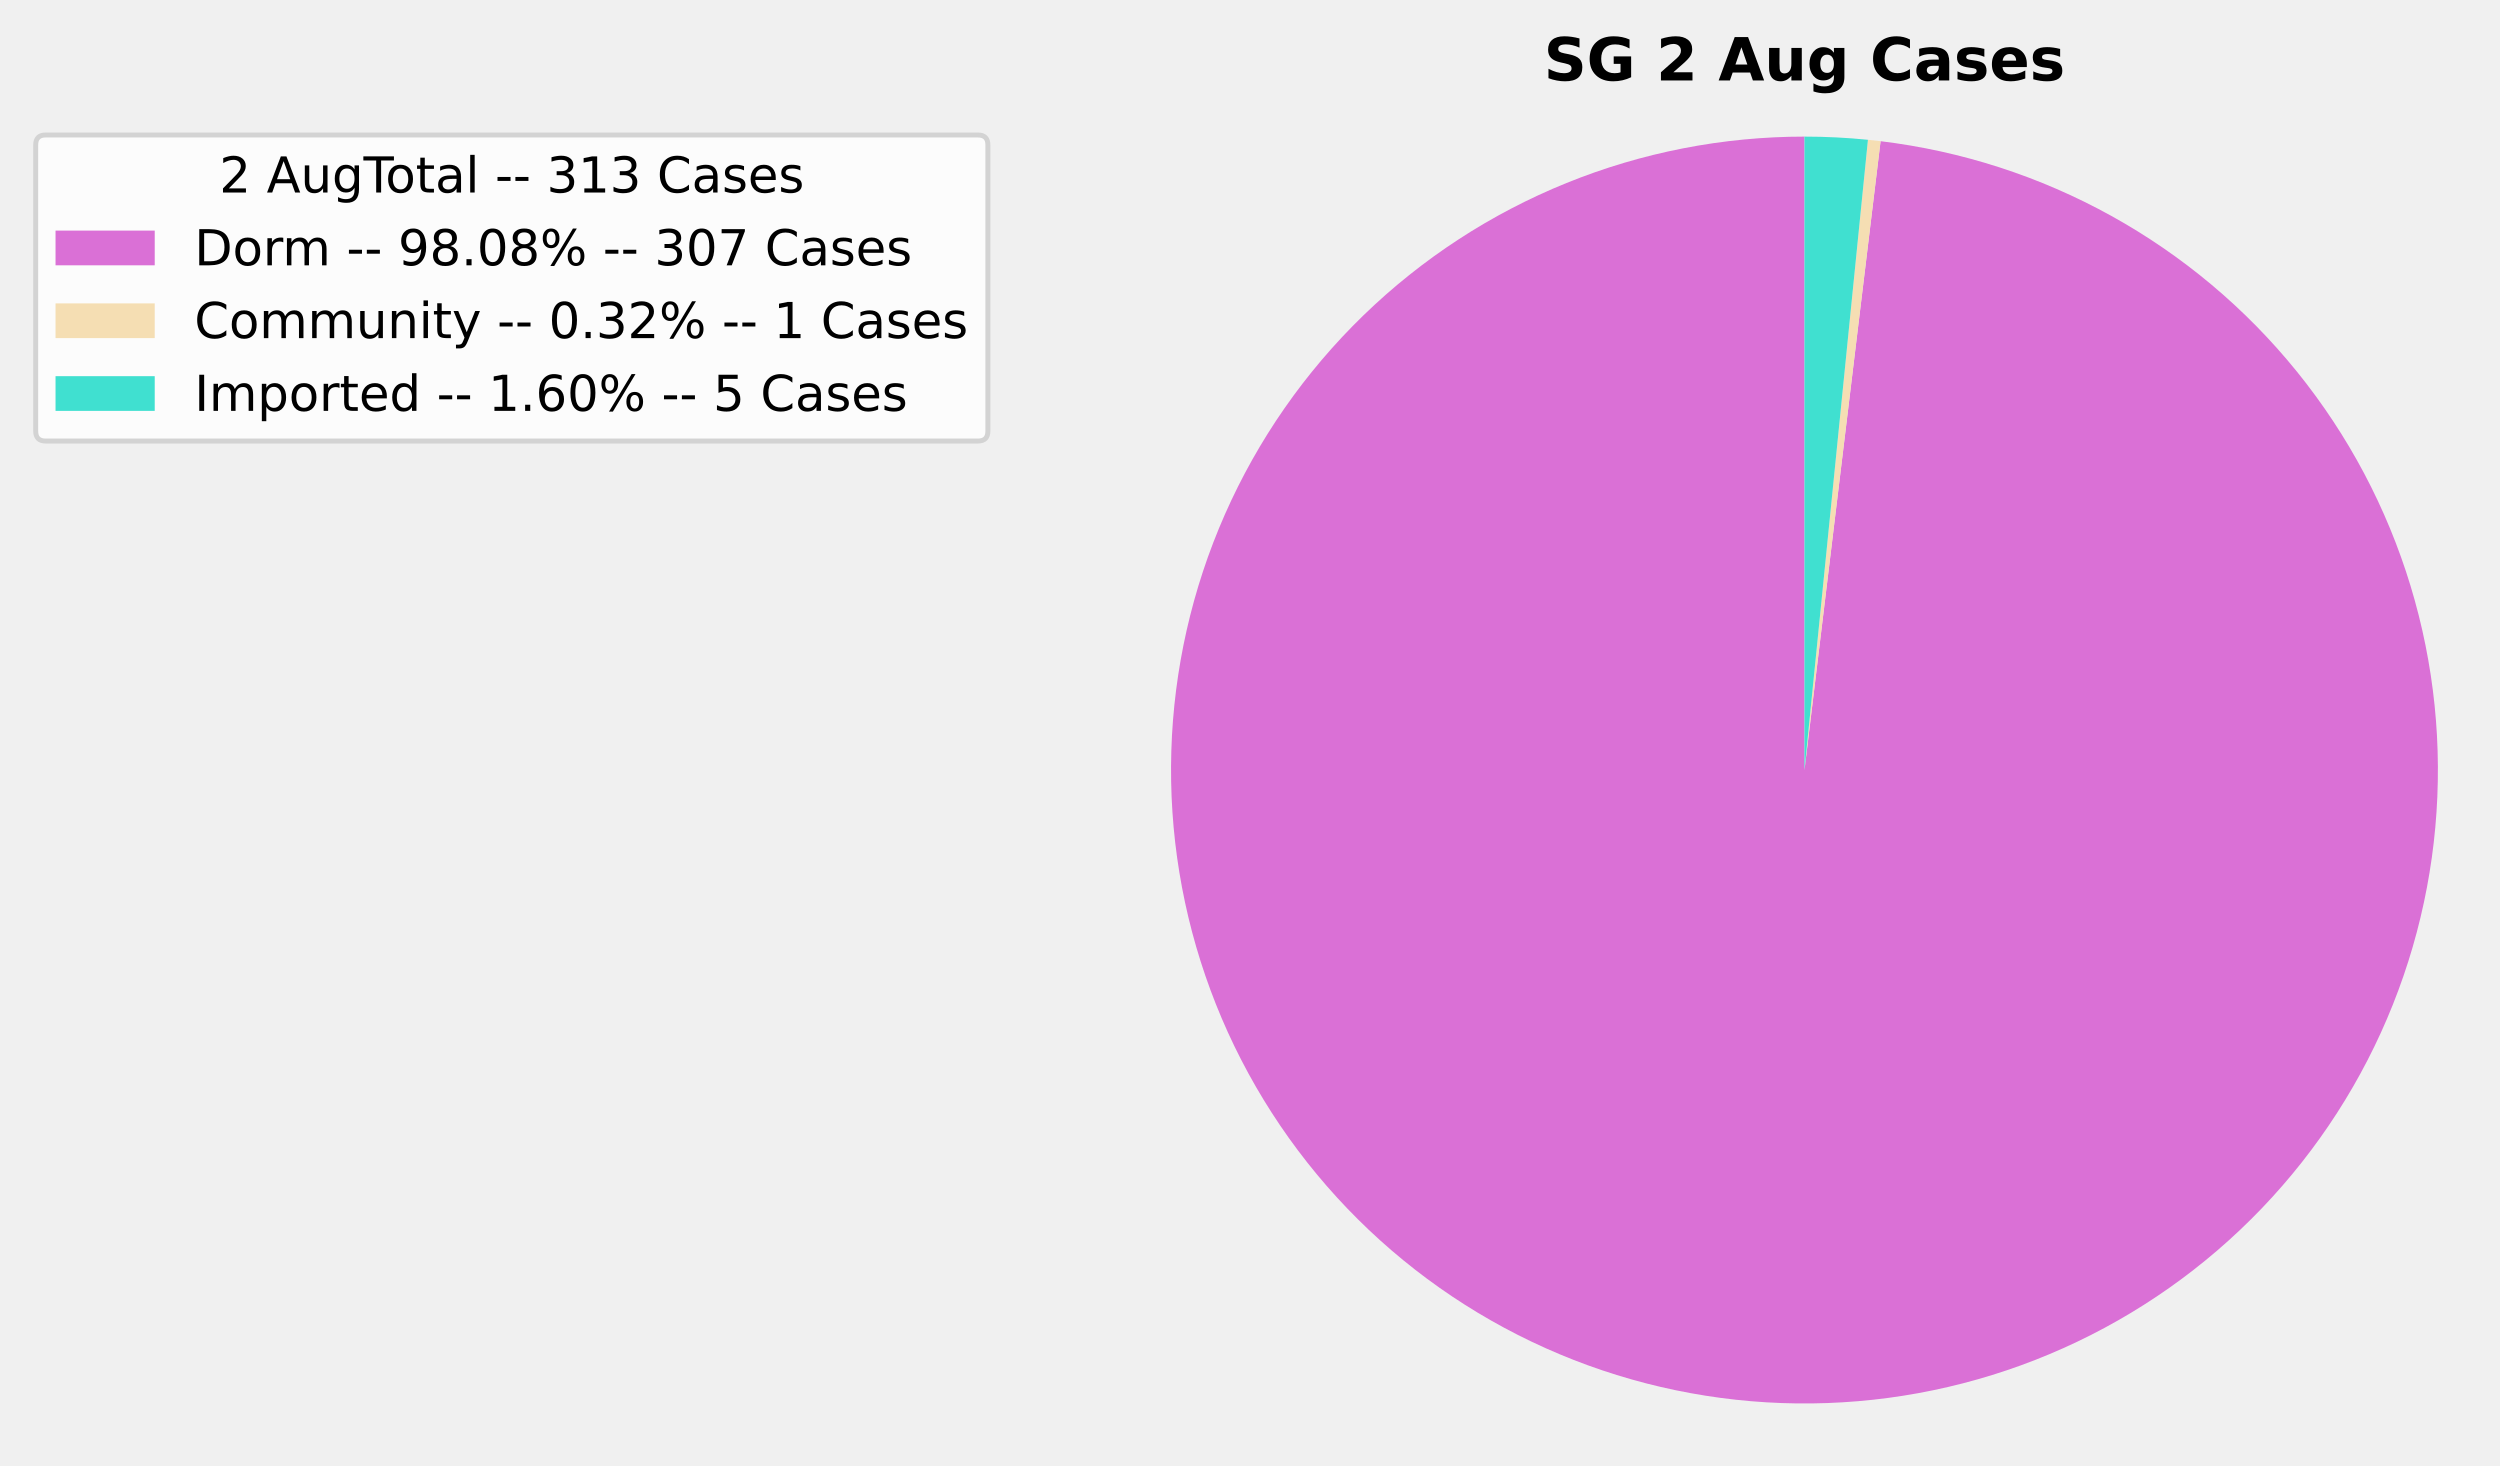
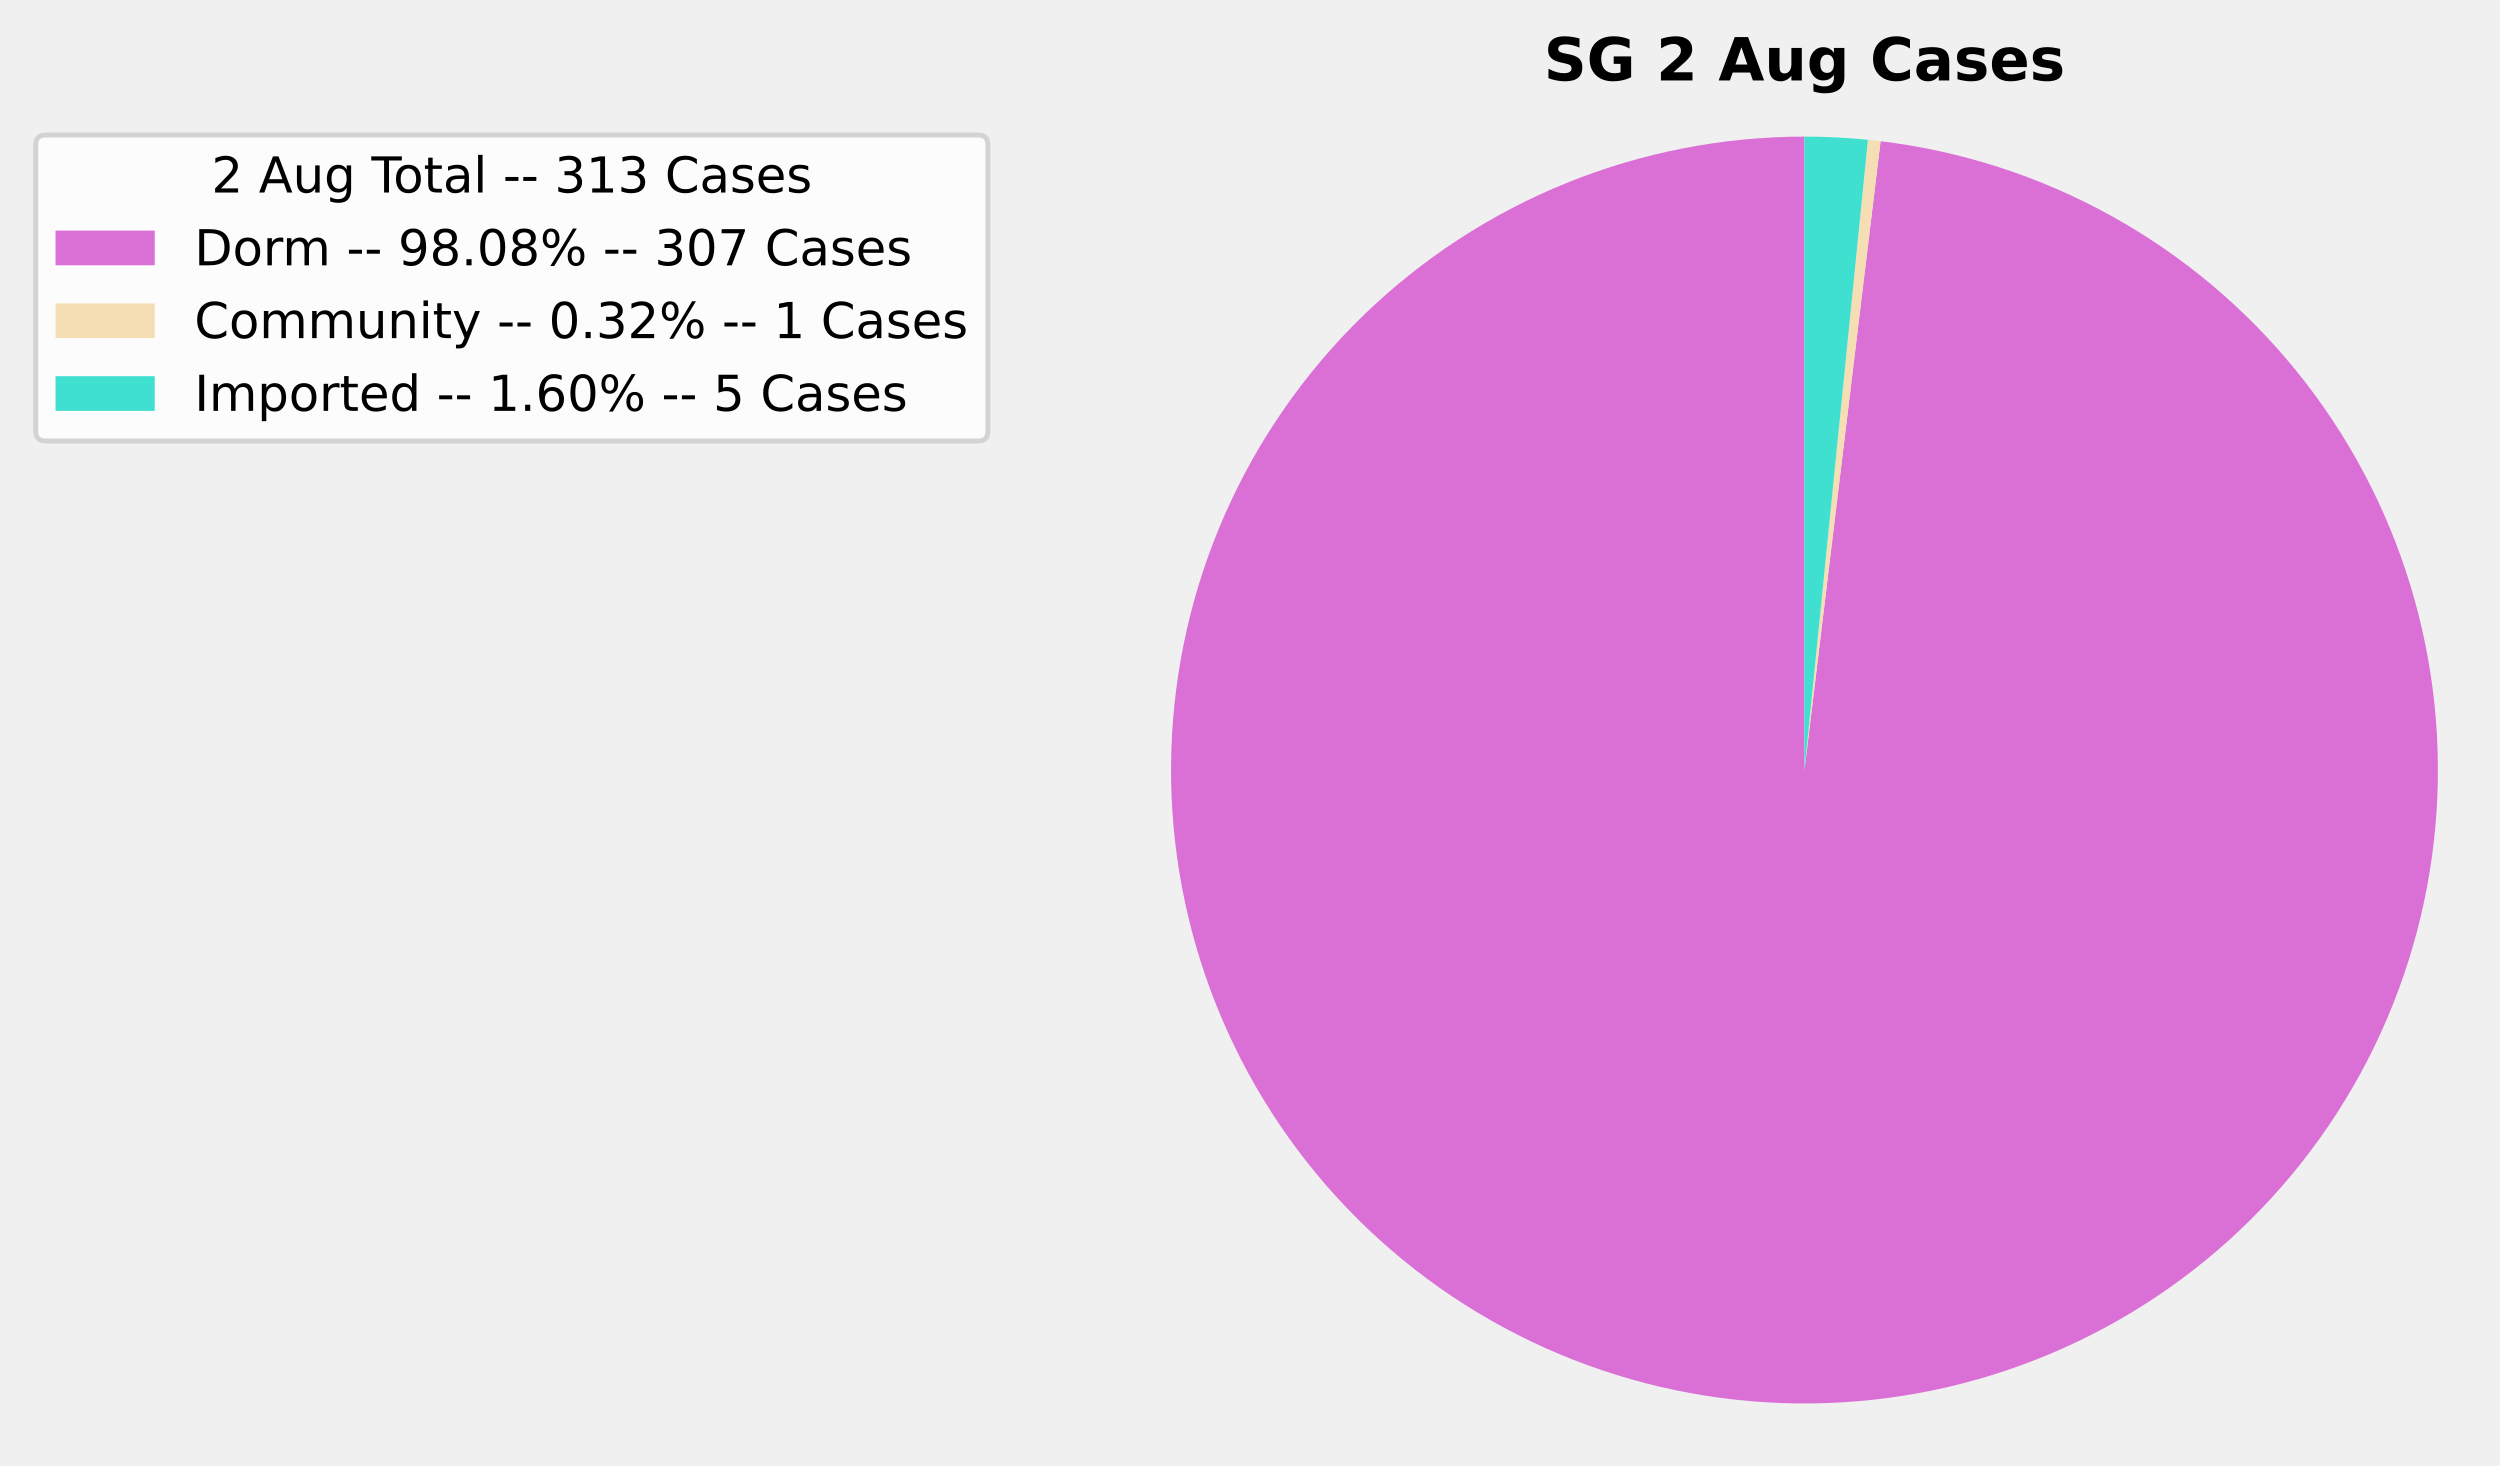
<svg xmlns="http://www.w3.org/2000/svg" xmlns:xlink="http://www.w3.org/1999/xlink" height="295.536pt" version="1.1" viewBox="0 0 504.133 295.536" width="504.133pt">
  <defs>
    <style type="text/css">
*{stroke-linecap:butt;stroke-linejoin:round;}
  </style>
  </defs>
  <g id="figure_1">
    <g id="patch_1">
      <path d="M -0 295.536  L 504.133 295.536  L 504.133 0  L -0 0  z " style="fill:none;" />
    </g>
    <g id="axes_1">
      <g id="patch_2">
        <path d="M 363.877 27.547  C 347.426 27.547 331.13 30.724 315.885 36.905  C 300.64 43.086 286.731 52.154 274.925 63.609  C 263.119 75.065 253.637 88.694 247 103.746  C 240.363 118.798 236.696 134.992 236.201 151.435  C 235.705 167.878 238.391 184.262 244.11 199.687  C 249.829 215.111 258.474 229.286 269.569 241.432  C 280.664 253.577 294.002 263.466 308.847 270.553  C 323.693 277.64 339.768 281.793 356.189 282.783  C 372.609 283.773 389.068 281.581 404.657 276.329  C 420.246 271.078 434.675 262.863 447.149 252.139  C 459.623 241.414 469.909 228.381 477.44 213.755  C 484.971 199.13 489.606 183.187 491.09 166.803  C 492.574 150.42 490.879 133.903 486.099 118.163  C 481.318 102.422 473.542 87.753 463.198 74.961  C 452.854 62.17 440.136 51.497 425.744 43.529  C 411.352 35.561 395.555 30.449 379.224 28.472  L 363.877 155.28  L 363.877 27.547  z " style="fill:#da70d6;" />
      </g>
      <g id="patch_3">
        <path d="M 379.224 28.472  C 378.8 28.421 378.375 28.371 377.951 28.324  C 377.526 28.277 377.101 28.232 376.676 28.189  L 363.877 155.28  L 379.224 28.472  z " style="fill:#f5deb3;" />
      </g>
      <g id="patch_4">
        <path d="M 376.676 28.189  C 374.55 27.975 372.418 27.815 370.284 27.707  C 368.15 27.6 366.013 27.547 363.877 27.547  L 363.877 155.28  L 376.676 28.189  z " style="fill:#40e0d0;" />
      </g>
      <g id="matplotlib.axis_1" />
      <g id="matplotlib.axis_2" />
      <g id="text_1">
        <defs>
          <path d="M 59.906 70.609  L 59.906 55.172  Q 53.906 57.859 48.188 59.219  Q 42.484 60.594 37.406 60.594  Q 30.672 60.594 27.438 58.734  Q 24.219 56.891 24.219 52.984  Q 24.219 50.047 26.391 48.406  Q 28.562 46.781 34.281 45.609  L 42.281 44  Q 54.438 41.547 59.562 36.562  Q 64.703 31.594 64.703 22.406  Q 64.703 10.359 57.547 4.469  Q 50.391 -1.422 35.688 -1.422  Q 28.766 -1.422 21.781 -0.094  Q 14.797 1.219 7.812 3.812  L 7.812 19.672  Q 14.797 15.969 21.312 14.078  Q 27.828 12.203 33.891 12.203  Q 40.047 12.203 43.312 14.25  Q 46.578 16.312 46.578 20.125  Q 46.578 23.531 44.359 25.391  Q 42.141 27.25 35.5 28.719  L 28.219 30.328  Q 17.281 32.672 12.219 37.797  Q 7.172 42.922 7.172 51.609  Q 7.172 62.5 14.203 68.359  Q 21.234 74.219 34.422 74.219  Q 40.438 74.219 46.781 73.312  Q 53.125 72.406 59.906 70.609  z " id="DejaVuSans-Bold-83" />
          <path d="M 74.703 5.422  Q 67.672 2 60.109 0.281  Q 52.547 -1.422 44.484 -1.422  Q 26.266 -1.422 15.625 8.766  Q 4.984 18.953 4.984 36.375  Q 4.984 54 15.812 64.109  Q 26.656 74.219 45.516 74.219  Q 52.781 74.219 59.438 72.844  Q 66.109 71.484 72.016 68.797  L 72.016 53.719  Q 65.922 57.172 59.891 58.875  Q 53.859 60.594 47.797 60.594  Q 36.578 60.594 30.5 54.312  Q 24.422 48.047 24.422 36.375  Q 24.422 24.812 30.281 18.5  Q 36.141 12.203 46.922 12.203  Q 49.859 12.203 52.375 12.562  Q 54.891 12.938 56.891 13.719  L 56.891 27.875  L 45.406 27.875  L 45.406 40.484  L 74.703 40.484  z " id="DejaVuSans-Bold-71" />
          <path id="DejaVuSans-Bold-32" />
          <path d="M 28.812 13.812  L 60.891 13.812  L 60.891 0  L 7.906 0  L 7.906 13.812  L 34.516 37.312  Q 38.094 40.531 39.797 43.609  Q 41.5 46.688 41.5 50  Q 41.5 55.125 38.062 58.25  Q 34.625 61.375 28.906 61.375  Q 24.516 61.375 19.281 59.5  Q 14.062 57.625 8.109 53.906  L 8.109 69.922  Q 14.453 72.016 20.656 73.109  Q 26.859 74.219 32.812 74.219  Q 45.906 74.219 53.156 68.453  Q 60.406 62.703 60.406 52.391  Q 60.406 46.438 57.328 41.281  Q 54.25 36.141 44.391 27.484  z " id="DejaVuSans-Bold-50" />
          <path d="M 53.422 13.281  L 24.031 13.281  L 19.391 0  L 0.484 0  L 27.484 72.906  L 49.906 72.906  L 76.906 0  L 58.016 0  z M 28.719 26.812  L 48.688 26.812  L 38.719 55.812  z " id="DejaVuSans-Bold-65" />
          <path d="M 7.812 21.297  L 7.812 54.688  L 25.391 54.688  L 25.391 49.219  Q 25.391 44.781 25.344 38.062  Q 25.297 31.344 25.297 29.109  Q 25.297 22.516 25.641 19.609  Q 25.984 16.703 26.812 15.375  Q 27.875 13.672 29.609 12.734  Q 31.344 11.812 33.594 11.812  Q 39.062 11.812 42.188 16.016  Q 45.312 20.219 45.312 27.688  L 45.312 54.688  L 62.797 54.688  L 62.797 0  L 45.312 0  L 45.312 7.906  Q 41.359 3.125 36.938 0.844  Q 32.516 -1.422 27.203 -1.422  Q 17.719 -1.422 12.766 4.391  Q 7.812 10.203 7.812 21.297  z " id="DejaVuSans-Bold-117" />
          <path d="M 45.609 9.281  Q 42 4.5 37.641 2.25  Q 33.297 0 27.594 0  Q 17.578 0 11.031 7.875  Q 4.5 15.766 4.5 27.984  Q 4.5 40.234 11.031 48.062  Q 17.578 55.906 27.594 55.906  Q 33.297 55.906 37.641 53.656  Q 42 51.422 45.609 46.578  L 45.609 54.688  L 63.188 54.688  L 63.188 5.516  Q 63.188 -7.672 54.859 -14.625  Q 46.531 -21.578 30.719 -21.578  Q 25.594 -21.578 20.797 -20.797  Q 16.016 -20.016 11.188 -18.406  L 11.188 -4.781  Q 15.766 -7.422 20.156 -8.719  Q 24.562 -10.016 29 -10.016  Q 37.594 -10.016 41.594 -6.25  Q 45.609 -2.484 45.609 5.516  z M 34.078 43.312  Q 28.656 43.312 25.625 39.297  Q 22.609 35.297 22.609 27.984  Q 22.609 20.453 25.531 16.578  Q 28.469 12.703 34.078 12.703  Q 39.547 12.703 42.578 16.703  Q 45.609 20.703 45.609 27.984  Q 45.609 35.297 42.578 39.297  Q 39.547 43.312 34.078 43.312  z " id="DejaVuSans-Bold-103" />
          <path d="M 67 4  Q 61.812 1.312 56.203 -0.047  Q 50.594 -1.422 44.484 -1.422  Q 26.266 -1.422 15.625 8.766  Q 4.984 18.953 4.984 36.375  Q 4.984 53.859 15.625 64.031  Q 26.266 74.219 44.484 74.219  Q 50.594 74.219 56.203 72.844  Q 61.812 71.484 67 68.797  L 67 53.719  Q 61.766 57.281 56.688 58.938  Q 51.609 60.594 46 60.594  Q 35.938 60.594 30.172 54.141  Q 24.422 47.703 24.422 36.375  Q 24.422 25.094 30.172 18.641  Q 35.938 12.203 46 12.203  Q 51.609 12.203 56.688 13.859  Q 61.766 15.531 67 19.094  z " id="DejaVuSans-Bold-67" />
          <path d="M 32.906 24.609  Q 27.438 24.609 24.672 22.75  Q 21.922 20.906 21.922 17.281  Q 21.922 13.969 24.141 12.078  Q 26.375 10.203 30.328 10.203  Q 35.25 10.203 38.625 13.734  Q 42 17.281 42 22.609  L 42 24.609  z M 59.625 31.203  L 59.625 0  L 42 0  L 42 8.109  Q 38.484 3.125 34.078 0.844  Q 29.688 -1.422 23.391 -1.422  Q 14.891 -1.422 9.594 3.531  Q 4.297 8.5 4.297 16.406  Q 4.297 26.031 10.906 30.516  Q 17.531 35.016 31.688 35.016  L 42 35.016  L 42 36.375  Q 42 40.531 38.719 42.453  Q 35.453 44.391 28.516 44.391  Q 22.906 44.391 18.062 43.266  Q 13.234 42.141 9.078 39.891  L 9.078 53.219  Q 14.703 54.594 20.359 55.297  Q 26.031 56 31.688 56  Q 46.484 56 53.047 50.172  Q 59.625 44.344 59.625 31.203  z " id="DejaVuSans-Bold-97" />
          <path d="M 51.125 52.984  L 51.125 39.703  Q 45.516 42.047 40.281 43.219  Q 35.062 44.391 30.422 44.391  Q 25.438 44.391 23.016 43.141  Q 20.609 41.891 20.609 39.312  Q 20.609 37.203 22.438 36.078  Q 24.266 34.969 29 34.422  L 32.078 33.984  Q 45.516 32.281 50.141 28.375  Q 54.781 24.469 54.781 16.109  Q 54.781 7.375 48.328 2.969  Q 41.891 -1.422 29.109 -1.422  Q 23.688 -1.422 17.891 -0.562  Q 12.109 0.297 6 2  L 6 15.281  Q 11.234 12.75 16.719 11.469  Q 22.219 10.203 27.875 10.203  Q 33.016 10.203 35.594 11.609  Q 38.188 13.031 38.188 15.828  Q 38.188 18.172 36.406 19.312  Q 34.625 20.453 29.297 21.094  L 26.219 21.484  Q 14.547 22.953 9.859 26.906  Q 5.172 30.859 5.172 38.922  Q 5.172 47.609 11.125 51.797  Q 17.094 56 29.391 56  Q 34.234 56 39.547 55.266  Q 44.875 54.547 51.125 52.984  z " id="DejaVuSans-Bold-115" />
          <path d="M 62.984 27.484  L 62.984 22.516  L 22.125 22.516  Q 22.75 16.359 26.562 13.281  Q 30.375 10.203 37.203 10.203  Q 42.719 10.203 48.5 11.844  Q 54.297 13.484 60.406 16.797  L 60.406 3.328  Q 54.203 0.984 48 -0.219  Q 41.797 -1.422 35.594 -1.422  Q 20.75 -1.422 12.516 6.125  Q 4.297 13.672 4.297 27.297  Q 4.297 40.672 12.375 48.328  Q 20.453 56 34.625 56  Q 47.516 56 55.25 48.234  Q 62.984 40.484 62.984 27.484  z M 45.016 33.297  Q 45.016 38.281 42.109 41.328  Q 39.203 44.391 34.516 44.391  Q 29.438 44.391 26.266 41.531  Q 23.094 38.672 22.312 33.297  z " id="DejaVuSans-Bold-101" />
        </defs>
        <g transform="translate(311.3166 16.22437)scale(0.12 -0.12)">
          <use xlink:href="#DejaVuSans-Bold-83" />
          <use x="72.021" xlink:href="#DejaVuSans-Bold-71" />
          <use x="154.102" xlink:href="#DejaVuSans-Bold-32" />
          <use x="188.916" xlink:href="#DejaVuSans-Bold-50" />
          <use x="258.496" xlink:href="#DejaVuSans-Bold-32" />
          <use x="293.311" xlink:href="#DejaVuSans-Bold-65" />
          <use x="370.703" xlink:href="#DejaVuSans-Bold-117" />
          <use x="441.895" xlink:href="#DejaVuSans-Bold-103" />
          <use x="513.477" xlink:href="#DejaVuSans-Bold-32" />
          <use x="548.291" xlink:href="#DejaVuSans-Bold-67" />
          <use x="621.68" xlink:href="#DejaVuSans-Bold-97" />
          <use x="689.16" xlink:href="#DejaVuSans-Bold-115" />
          <use x="748.682" xlink:href="#DejaVuSans-Bold-101" />
          <use x="816.504" xlink:href="#DejaVuSans-Bold-115" />
        </g>
      </g>
      <g id="legend_1">
        <g id="patch_5">
          <path d="M 9.2 88.937  L 197.209 88.937  Q 199.209 88.937 199.209 86.937  L 199.209 29.224  Q 199.209 27.224 197.209 27.224  L 9.2 27.224  Q 7.2 27.224 7.2 29.224  L 7.2 86.937  Q 7.2 88.937 9.2 88.937  z " style="fill:#ffffff;opacity:0.8;stroke:#cccccc;stroke-linejoin:miter;" />
        </g>
        <g id="text_2">
          <defs>
            <path d="M 19.188 8.297  L 53.609 8.297  L 53.609 0  L 7.328 0  L 7.328 8.297  Q 12.938 14.109 22.625 23.891  Q 32.328 33.688 34.812 36.531  Q 39.547 41.844 41.422 45.531  Q 43.312 49.219 43.312 52.781  Q 43.312 58.594 39.234 62.25  Q 35.156 65.922 28.609 65.922  Q 23.969 65.922 18.812 64.312  Q 13.672 62.703 7.812 59.422  L 7.812 69.391  Q 13.766 71.781 18.938 73  Q 24.125 74.219 28.422 74.219  Q 39.75 74.219 46.484 68.547  Q 53.219 62.891 53.219 53.422  Q 53.219 48.922 51.531 44.891  Q 49.859 40.875 45.406 35.406  Q 44.188 33.984 37.641 27.219  Q 31.109 20.453 19.188 8.297  z " id="DejaVuSans-50" />
            <path id="DejaVuSans-32" />
            <path d="M 34.188 63.188  L 20.797 26.906  L 47.609 26.906  z M 28.609 72.906  L 39.797 72.906  L 67.578 0  L 57.328 0  L 50.688 18.703  L 17.828 18.703  L 11.188 0  L 0.781 0  z " id="DejaVuSans-65" />
            <path d="M 8.5 21.578  L 8.5 54.688  L 17.484 54.688  L 17.484 21.922  Q 17.484 14.156 20.5 10.266  Q 23.531 6.391 29.594 6.391  Q 36.859 6.391 41.078 11.031  Q 45.312 15.672 45.312 23.688  L 45.312 54.688  L 54.297 54.688  L 54.297 0  L 45.312 0  L 45.312 8.406  Q 42.047 3.422 37.719 1  Q 33.406 -1.422 27.688 -1.422  Q 18.266 -1.422 13.375 4.438  Q 8.5 10.297 8.5 21.578  z M 31.109 56  z " id="DejaVuSans-117" />
            <path d="M 45.406 27.984  Q 45.406 37.75 41.375 43.109  Q 37.359 48.484 30.078 48.484  Q 22.859 48.484 18.828 43.109  Q 14.797 37.75 14.797 27.984  Q 14.797 18.266 18.828 12.891  Q 22.859 7.516 30.078 7.516  Q 37.359 7.516 41.375 12.891  Q 45.406 18.266 45.406 27.984  z M 54.391 6.781  Q 54.391 -7.172 48.188 -13.984  Q 42 -20.797 29.203 -20.797  Q 24.469 -20.797 20.266 -20.094  Q 16.062 -19.391 12.109 -17.922  L 12.109 -9.188  Q 16.062 -11.328 19.922 -12.344  Q 23.781 -13.375 27.781 -13.375  Q 36.625 -13.375 41.016 -8.766  Q 45.406 -4.156 45.406 5.172  L 45.406 9.625  Q 42.625 4.781 38.281 2.391  Q 33.938 0 27.875 0  Q 17.828 0 11.672 7.656  Q 5.516 15.328 5.516 27.984  Q 5.516 40.672 11.672 48.328  Q 17.828 56 27.875 56  Q 33.938 56 38.281 53.609  Q 42.625 51.219 45.406 46.391  L 45.406 54.688  L 54.391 54.688  z " id="DejaVuSans-103" />
            <path d="M -0.297 72.906  L 61.375 72.906  L 61.375 64.594  L 35.5 64.594  L 35.5 0  L 25.594 0  L 25.594 64.594  L -0.297 64.594  z " id="DejaVuSans-84" />
            <path d="M 30.609 48.391  Q 23.391 48.391 19.188 42.75  Q 14.984 37.109 14.984 27.297  Q 14.984 17.484 19.156 11.844  Q 23.344 6.203 30.609 6.203  Q 37.797 6.203 41.984 11.859  Q 46.188 17.531 46.188 27.297  Q 46.188 37.016 41.984 42.703  Q 37.797 48.391 30.609 48.391  z M 30.609 56  Q 42.328 56 49.016 48.375  Q 55.719 40.766 55.719 27.297  Q 55.719 13.875 49.016 6.219  Q 42.328 -1.422 30.609 -1.422  Q 18.844 -1.422 12.172 6.219  Q 5.516 13.875 5.516 27.297  Q 5.516 40.766 12.172 48.375  Q 18.844 56 30.609 56  z " id="DejaVuSans-111" />
            <path d="M 18.312 70.219  L 18.312 54.688  L 36.812 54.688  L 36.812 47.703  L 18.312 47.703  L 18.312 18.016  Q 18.312 11.328 20.141 9.422  Q 21.969 7.516 27.594 7.516  L 36.812 7.516  L 36.812 0  L 27.594 0  Q 17.188 0 13.234 3.875  Q 9.281 7.766 9.281 18.016  L 9.281 47.703  L 2.688 47.703  L 2.688 54.688  L 9.281 54.688  L 9.281 70.219  z " id="DejaVuSans-116" />
            <path d="M 34.281 27.484  Q 23.391 27.484 19.188 25  Q 14.984 22.516 14.984 16.5  Q 14.984 11.719 18.141 8.906  Q 21.297 6.109 26.703 6.109  Q 34.188 6.109 38.703 11.406  Q 43.219 16.703 43.219 25.484  L 43.219 27.484  z M 52.203 31.203  L 52.203 0  L 43.219 0  L 43.219 8.297  Q 40.141 3.328 35.547 0.953  Q 30.953 -1.422 24.312 -1.422  Q 15.922 -1.422 10.953 3.297  Q 6 8.016 6 15.922  Q 6 25.141 12.172 29.828  Q 18.359 34.516 30.609 34.516  L 43.219 34.516  L 43.219 35.406  Q 43.219 41.609 39.141 45  Q 35.062 48.391 27.688 48.391  Q 23 48.391 18.547 47.266  Q 14.109 46.141 10.016 43.891  L 10.016 52.203  Q 14.938 54.109 19.578 55.047  Q 24.219 56 28.609 56  Q 40.484 56 46.344 49.844  Q 52.203 43.703 52.203 31.203  z " id="DejaVuSans-97" />
            <path d="M 9.422 75.984  L 18.406 75.984  L 18.406 0  L 9.422 0  z " id="DejaVuSans-108" />
            <path d="M 4.891 31.391  L 31.203 31.391  L 31.203 23.391  L 4.891 23.391  z " id="DejaVuSans-45" />
            <path d="M 40.578 39.312  Q 47.656 37.797 51.625 33  Q 55.609 28.219 55.609 21.188  Q 55.609 10.406 48.188 4.484  Q 40.766 -1.422 27.094 -1.422  Q 22.516 -1.422 17.656 -0.516  Q 12.797 0.391 7.625 2.203  L 7.625 11.719  Q 11.719 9.328 16.594 8.109  Q 21.484 6.891 26.812 6.891  Q 36.078 6.891 40.938 10.547  Q 45.797 14.203 45.797 21.188  Q 45.797 27.641 41.281 31.266  Q 36.766 34.906 28.719 34.906  L 20.219 34.906  L 20.219 43.016  L 29.109 43.016  Q 36.375 43.016 40.234 45.922  Q 44.094 48.828 44.094 54.297  Q 44.094 59.906 40.109 62.906  Q 36.141 65.922 28.719 65.922  Q 24.656 65.922 20.016 65.031  Q 15.375 64.156 9.812 62.312  L 9.812 71.094  Q 15.438 72.656 20.344 73.438  Q 25.25 74.219 29.594 74.219  Q 40.828 74.219 47.359 69.109  Q 53.906 64.016 53.906 55.328  Q 53.906 49.266 50.438 45.094  Q 46.969 40.922 40.578 39.312  z " id="DejaVuSans-51" />
            <path d="M 12.406 8.297  L 28.516 8.297  L 28.516 63.922  L 10.984 60.406  L 10.984 69.391  L 28.422 72.906  L 38.281 72.906  L 38.281 8.297  L 54.391 8.297  L 54.391 0  L 12.406 0  z " id="DejaVuSans-49" />
            <path d="M 64.406 67.281  L 64.406 56.891  Q 59.422 61.531 53.781 63.812  Q 48.141 66.109 41.797 66.109  Q 29.297 66.109 22.656 58.469  Q 16.016 50.828 16.016 36.375  Q 16.016 21.969 22.656 14.328  Q 29.297 6.688 41.797 6.688  Q 48.141 6.688 53.781 8.984  Q 59.422 11.281 64.406 15.922  L 64.406 5.609  Q 59.234 2.094 53.438 0.328  Q 47.656 -1.422 41.219 -1.422  Q 24.656 -1.422 15.125 8.703  Q 5.609 18.844 5.609 36.375  Q 5.609 53.953 15.125 64.078  Q 24.656 74.219 41.219 74.219  Q 47.75 74.219 53.531 72.484  Q 59.328 70.75 64.406 67.281  z " id="DejaVuSans-67" />
            <path d="M 44.281 53.078  L 44.281 44.578  Q 40.484 46.531 36.375 47.5  Q 32.281 48.484 27.875 48.484  Q 21.188 48.484 17.844 46.438  Q 14.5 44.391 14.5 40.281  Q 14.5 37.156 16.891 35.375  Q 19.281 33.594 26.516 31.984  L 29.594 31.297  Q 39.156 29.25 43.188 25.516  Q 47.219 21.781 47.219 15.094  Q 47.219 7.469 41.188 3.016  Q 35.156 -1.422 24.609 -1.422  Q 20.219 -1.422 15.453 -0.562  Q 10.688 0.297 5.422 2  L 5.422 11.281  Q 10.406 8.688 15.234 7.391  Q 20.062 6.109 24.812 6.109  Q 31.156 6.109 34.562 8.281  Q 37.984 10.453 37.984 14.406  Q 37.984 18.062 35.516 20.016  Q 33.062 21.969 24.703 23.781  L 21.578 24.516  Q 13.234 26.266 9.516 29.906  Q 5.812 33.547 5.812 39.891  Q 5.812 47.609 11.281 51.797  Q 16.75 56 26.812 56  Q 31.781 56 36.172 55.266  Q 40.578 54.547 44.281 53.078  z " id="DejaVuSans-115" />
            <path d="M 56.203 29.594  L 56.203 25.203  L 14.891 25.203  Q 15.484 15.922 20.484 11.062  Q 25.484 6.203 34.422 6.203  Q 39.594 6.203 44.453 7.469  Q 49.312 8.734 54.109 11.281  L 54.109 2.781  Q 49.266 0.734 44.188 -0.344  Q 39.109 -1.422 33.891 -1.422  Q 20.797 -1.422 13.156 6.188  Q 5.516 13.812 5.516 26.812  Q 5.516 40.234 12.766 48.109  Q 20.016 56 32.328 56  Q 43.359 56 49.781 48.891  Q 56.203 41.797 56.203 29.594  z M 47.219 32.234  Q 47.125 39.594 43.094 43.984  Q 39.062 48.391 32.422 48.391  Q 24.906 48.391 20.391 44.141  Q 15.875 39.891 15.188 32.172  z " id="DejaVuSans-101" />
          </defs>
-           <g transform="translate(44.23438 38.82281)scale(0.1 -0.1)">
+           <g transform="translate(42.64531 38.82281)scale(0.1 -0.1)">
            <use xlink:href="#DejaVuSans-50" />
            <use x="63.623" xlink:href="#DejaVuSans-32" />
            <use x="95.41" xlink:href="#DejaVuSans-65" />
            <use x="163.818" xlink:href="#DejaVuSans-117" />
            <use x="227.197" xlink:href="#DejaVuSans-103" />
-             <use x="290.674" xlink:href="#DejaVuSans-84" />
-             <use x="334.758" xlink:href="#DejaVuSans-111" />
-             <use x="395.939" xlink:href="#DejaVuSans-116" />
-             <use x="435.148" xlink:href="#DejaVuSans-97" />
-             <use x="496.428" xlink:href="#DejaVuSans-108" />
-             <use x="524.211" xlink:href="#DejaVuSans-32" />
-             <use x="555.998" xlink:href="#DejaVuSans-45" />
-             <use x="592.082" xlink:href="#DejaVuSans-45" />
-             <use x="628.166" xlink:href="#DejaVuSans-32" />
-             <use x="659.953" xlink:href="#DejaVuSans-51" />
-             <use x="723.576" xlink:href="#DejaVuSans-49" />
-             <use x="787.199" xlink:href="#DejaVuSans-51" />
-             <use x="850.822" xlink:href="#DejaVuSans-32" />
-             <use x="882.609" xlink:href="#DejaVuSans-67" />
-             <use x="952.434" xlink:href="#DejaVuSans-97" />
-             <use x="1013.713" xlink:href="#DejaVuSans-115" />
-             <use x="1065.812" xlink:href="#DejaVuSans-101" />
-             <use x="1127.336" xlink:href="#DejaVuSans-115" />
+             <use x="290.674" xlink:href="#DejaVuSans-32" />
+             <use x="322.461" xlink:href="#DejaVuSans-84" />
+             <use x="366.545" xlink:href="#DejaVuSans-111" />
+             <use x="427.727" xlink:href="#DejaVuSans-116" />
+             <use x="466.936" xlink:href="#DejaVuSans-97" />
+             <use x="528.215" xlink:href="#DejaVuSans-108" />
+             <use x="555.998" xlink:href="#DejaVuSans-32" />
+             <use x="587.785" xlink:href="#DejaVuSans-45" />
+             <use x="623.869" xlink:href="#DejaVuSans-45" />
+             <use x="659.953" xlink:href="#DejaVuSans-32" />
+             <use x="691.74" xlink:href="#DejaVuSans-51" />
+             <use x="755.363" xlink:href="#DejaVuSans-49" />
+             <use x="818.986" xlink:href="#DejaVuSans-51" />
+             <use x="882.609" xlink:href="#DejaVuSans-32" />
+             <use x="914.396" xlink:href="#DejaVuSans-67" />
+             <use x="984.221" xlink:href="#DejaVuSans-97" />
+             <use x="1045.5" xlink:href="#DejaVuSans-115" />
+             <use x="1097.6" xlink:href="#DejaVuSans-101" />
+             <use x="1159.123" xlink:href="#DejaVuSans-115" />
          </g>
        </g>
        <g id="patch_6">
          <path d="M 11.2 53.501  L 31.2 53.501  L 31.2 46.501  L 11.2 46.501  z " style="fill:#da70d6;" />
        </g>
        <g id="text_3">
          <defs>
            <path d="M 19.672 64.797  L 19.672 8.109  L 31.594 8.109  Q 46.688 8.109 53.688 14.938  Q 60.688 21.781 60.688 36.531  Q 60.688 51.172 53.688 57.984  Q 46.688 64.797 31.594 64.797  z M 9.812 72.906  L 30.078 72.906  Q 51.266 72.906 61.172 64.094  Q 71.094 55.281 71.094 36.531  Q 71.094 17.672 61.125 8.828  Q 51.172 0 30.078 0  L 9.812 0  z " id="DejaVuSans-68" />
            <path d="M 41.109 46.297  Q 39.594 47.172 37.812 47.578  Q 36.031 48 33.891 48  Q 26.266 48 22.188 43.047  Q 18.109 38.094 18.109 28.812  L 18.109 0  L 9.078 0  L 9.078 54.688  L 18.109 54.688  L 18.109 46.188  Q 20.953 51.172 25.484 53.578  Q 30.031 56 36.531 56  Q 37.453 56 38.578 55.875  Q 39.703 55.766 41.062 55.516  z " id="DejaVuSans-114" />
            <path d="M 52 44.188  Q 55.375 50.25 60.062 53.125  Q 64.75 56 71.094 56  Q 79.641 56 84.281 50.016  Q 88.922 44.047 88.922 33.016  L 88.922 0  L 79.891 0  L 79.891 32.719  Q 79.891 40.578 77.094 44.375  Q 74.312 48.188 68.609 48.188  Q 61.625 48.188 57.562 43.547  Q 53.516 38.922 53.516 30.906  L 53.516 0  L 44.484 0  L 44.484 32.719  Q 44.484 40.625 41.703 44.406  Q 38.922 48.188 33.109 48.188  Q 26.219 48.188 22.156 43.531  Q 18.109 38.875 18.109 30.906  L 18.109 0  L 9.078 0  L 9.078 54.688  L 18.109 54.688  L 18.109 46.188  Q 21.188 51.219 25.484 53.609  Q 29.781 56 35.688 56  Q 41.656 56 45.828 52.969  Q 50 49.953 52 44.188  z " id="DejaVuSans-109" />
            <path d="M 10.984 1.516  L 10.984 10.5  Q 14.703 8.734 18.5 7.812  Q 22.312 6.891 25.984 6.891  Q 35.75 6.891 40.891 13.453  Q 46.047 20.016 46.781 33.406  Q 43.953 29.203 39.594 26.953  Q 35.25 24.703 29.984 24.703  Q 19.047 24.703 12.672 31.312  Q 6.297 37.938 6.297 49.422  Q 6.297 60.641 12.938 67.422  Q 19.578 74.219 30.609 74.219  Q 43.266 74.219 49.922 64.516  Q 56.594 54.828 56.594 36.375  Q 56.594 19.141 48.406 8.859  Q 40.234 -1.422 26.422 -1.422  Q 22.703 -1.422 18.891 -0.688  Q 15.094 0.047 10.984 1.516  z M 30.609 32.422  Q 37.25 32.422 41.125 36.953  Q 45.016 41.5 45.016 49.422  Q 45.016 57.281 41.125 61.844  Q 37.25 66.406 30.609 66.406  Q 23.969 66.406 20.094 61.844  Q 16.219 57.281 16.219 49.422  Q 16.219 41.5 20.094 36.953  Q 23.969 32.422 30.609 32.422  z " id="DejaVuSans-57" />
            <path d="M 31.781 34.625  Q 24.75 34.625 20.719 30.859  Q 16.703 27.094 16.703 20.516  Q 16.703 13.922 20.719 10.156  Q 24.75 6.391 31.781 6.391  Q 38.812 6.391 42.859 10.172  Q 46.922 13.969 46.922 20.516  Q 46.922 27.094 42.891 30.859  Q 38.875 34.625 31.781 34.625  z M 21.922 38.812  Q 15.578 40.375 12.031 44.719  Q 8.5 49.078 8.5 55.328  Q 8.5 64.062 14.719 69.141  Q 20.953 74.219 31.781 74.219  Q 42.672 74.219 48.875 69.141  Q 55.078 64.062 55.078 55.328  Q 55.078 49.078 51.531 44.719  Q 48 40.375 41.703 38.812  Q 48.828 37.156 52.797 32.312  Q 56.781 27.484 56.781 20.516  Q 56.781 9.906 50.312 4.234  Q 43.844 -1.422 31.781 -1.422  Q 19.734 -1.422 13.25 4.234  Q 6.781 9.906 6.781 20.516  Q 6.781 27.484 10.781 32.312  Q 14.797 37.156 21.922 38.812  z M 18.312 54.391  Q 18.312 48.734 21.844 45.562  Q 25.391 42.391 31.781 42.391  Q 38.141 42.391 41.719 45.562  Q 45.312 48.734 45.312 54.391  Q 45.312 60.062 41.719 63.234  Q 38.141 66.406 31.781 66.406  Q 25.391 66.406 21.844 63.234  Q 18.312 60.062 18.312 54.391  z " id="DejaVuSans-56" />
            <path d="M 10.688 12.406  L 21 12.406  L 21 0  L 10.688 0  z " id="DejaVuSans-46" />
            <path d="M 31.781 66.406  Q 24.172 66.406 20.328 58.906  Q 16.5 51.422 16.5 36.375  Q 16.5 21.391 20.328 13.891  Q 24.172 6.391 31.781 6.391  Q 39.453 6.391 43.281 13.891  Q 47.125 21.391 47.125 36.375  Q 47.125 51.422 43.281 58.906  Q 39.453 66.406 31.781 66.406  z M 31.781 74.219  Q 44.047 74.219 50.516 64.516  Q 56.984 54.828 56.984 36.375  Q 56.984 17.969 50.516 8.266  Q 44.047 -1.422 31.781 -1.422  Q 19.531 -1.422 13.062 8.266  Q 6.594 17.969 6.594 36.375  Q 6.594 54.828 13.062 64.516  Q 19.531 74.219 31.781 74.219  z " id="DejaVuSans-48" />
            <path d="M 72.703 32.078  Q 68.453 32.078 66.031 28.469  Q 63.625 24.859 63.625 18.406  Q 63.625 12.062 66.031 8.422  Q 68.453 4.781 72.703 4.781  Q 76.859 4.781 79.266 8.422  Q 81.688 12.062 81.688 18.406  Q 81.688 24.812 79.266 28.438  Q 76.859 32.078 72.703 32.078  z M 72.703 38.281  Q 80.422 38.281 84.953 32.906  Q 89.5 27.547 89.5 18.406  Q 89.5 9.281 84.938 3.922  Q 80.375 -1.422 72.703 -1.422  Q 64.891 -1.422 60.344 3.922  Q 55.812 9.281 55.812 18.406  Q 55.812 27.594 60.375 32.938  Q 64.938 38.281 72.703 38.281  z M 22.312 68.016  Q 18.109 68.016 15.688 64.375  Q 13.281 60.75 13.281 54.391  Q 13.281 47.953 15.672 44.328  Q 18.062 40.719 22.312 40.719  Q 26.562 40.719 28.969 44.328  Q 31.391 47.953 31.391 54.391  Q 31.391 60.688 28.953 64.344  Q 26.516 68.016 22.312 68.016  z M 66.406 74.219  L 74.219 74.219  L 28.609 -1.422  L 20.797 -1.422  z M 22.312 74.219  Q 30.031 74.219 34.609 68.875  Q 39.203 63.531 39.203 54.391  Q 39.203 45.172 34.641 39.844  Q 30.078 34.516 22.312 34.516  Q 14.547 34.516 10.031 39.859  Q 5.516 45.219 5.516 54.391  Q 5.516 63.484 10.047 68.844  Q 14.594 74.219 22.312 74.219  z " id="DejaVuSans-37" />
            <path d="M 8.203 72.906  L 55.078 72.906  L 55.078 68.703  L 28.609 0  L 18.312 0  L 43.219 64.594  L 8.203 64.594  z " id="DejaVuSans-55" />
          </defs>
          <g transform="translate(39.2 53.50094)scale(0.1 -0.1)">
            <use xlink:href="#DejaVuSans-68" />
            <use x="77.002" xlink:href="#DejaVuSans-111" />
            <use x="138.184" xlink:href="#DejaVuSans-114" />
            <use x="177.547" xlink:href="#DejaVuSans-109" />
            <use x="274.959" xlink:href="#DejaVuSans-32" />
            <use x="306.746" xlink:href="#DejaVuSans-45" />
            <use x="342.83" xlink:href="#DejaVuSans-45" />
            <use x="378.914" xlink:href="#DejaVuSans-32" />
            <use x="410.701" xlink:href="#DejaVuSans-57" />
            <use x="474.324" xlink:href="#DejaVuSans-56" />
            <use x="537.947" xlink:href="#DejaVuSans-46" />
            <use x="569.734" xlink:href="#DejaVuSans-48" />
            <use x="633.357" xlink:href="#DejaVuSans-56" />
            <use x="696.98" xlink:href="#DejaVuSans-37" />
            <use x="792" xlink:href="#DejaVuSans-32" />
            <use x="823.787" xlink:href="#DejaVuSans-45" />
            <use x="859.871" xlink:href="#DejaVuSans-45" />
            <use x="895.955" xlink:href="#DejaVuSans-32" />
            <use x="927.742" xlink:href="#DejaVuSans-51" />
            <use x="991.365" xlink:href="#DejaVuSans-48" />
            <use x="1054.988" xlink:href="#DejaVuSans-55" />
            <use x="1118.611" xlink:href="#DejaVuSans-32" />
            <use x="1150.398" xlink:href="#DejaVuSans-67" />
            <use x="1220.223" xlink:href="#DejaVuSans-97" />
            <use x="1281.502" xlink:href="#DejaVuSans-115" />
            <use x="1333.602" xlink:href="#DejaVuSans-101" />
            <use x="1395.125" xlink:href="#DejaVuSans-115" />
          </g>
        </g>
        <g id="patch_7">
          <path d="M 11.2 68.179  L 31.2 68.179  L 31.2 61.179  L 11.2 61.179  z " style="fill:#f5deb3;" />
        </g>
        <g id="text_4">
          <defs>
            <path d="M 54.891 33.016  L 54.891 0  L 45.906 0  L 45.906 32.719  Q 45.906 40.484 42.875 44.328  Q 39.844 48.188 33.797 48.188  Q 26.516 48.188 22.312 43.547  Q 18.109 38.922 18.109 30.906  L 18.109 0  L 9.078 0  L 9.078 54.688  L 18.109 54.688  L 18.109 46.188  Q 21.344 51.125 25.703 53.562  Q 30.078 56 35.797 56  Q 45.219 56 50.047 50.172  Q 54.891 44.344 54.891 33.016  z " id="DejaVuSans-110" />
            <path d="M 9.422 54.688  L 18.406 54.688  L 18.406 0  L 9.422 0  z M 9.422 75.984  L 18.406 75.984  L 18.406 64.594  L 9.422 64.594  z " id="DejaVuSans-105" />
            <path d="M 32.172 -5.078  Q 28.375 -14.844 24.75 -17.812  Q 21.141 -20.797 15.094 -20.797  L 7.906 -20.797  L 7.906 -13.281  L 13.188 -13.281  Q 16.891 -13.281 18.938 -11.516  Q 21 -9.766 23.484 -3.219  L 25.094 0.875  L 2.984 54.688  L 12.5 54.688  L 29.594 11.922  L 46.688 54.688  L 56.203 54.688  z " id="DejaVuSans-121" />
          </defs>
          <g transform="translate(39.2 68.17906)scale(0.1 -0.1)">
            <use xlink:href="#DejaVuSans-67" />
            <use x="69.824" xlink:href="#DejaVuSans-111" />
            <use x="131.006" xlink:href="#DejaVuSans-109" />
            <use x="228.418" xlink:href="#DejaVuSans-109" />
            <use x="325.83" xlink:href="#DejaVuSans-117" />
            <use x="389.209" xlink:href="#DejaVuSans-110" />
            <use x="452.588" xlink:href="#DejaVuSans-105" />
            <use x="480.371" xlink:href="#DejaVuSans-116" />
            <use x="519.58" xlink:href="#DejaVuSans-121" />
            <use x="578.76" xlink:href="#DejaVuSans-32" />
            <use x="610.547" xlink:href="#DejaVuSans-45" />
            <use x="646.631" xlink:href="#DejaVuSans-45" />
            <use x="682.715" xlink:href="#DejaVuSans-32" />
            <use x="714.502" xlink:href="#DejaVuSans-48" />
            <use x="778.125" xlink:href="#DejaVuSans-46" />
            <use x="809.912" xlink:href="#DejaVuSans-51" />
            <use x="873.535" xlink:href="#DejaVuSans-50" />
            <use x="937.158" xlink:href="#DejaVuSans-37" />
            <use x="1032.178" xlink:href="#DejaVuSans-32" />
            <use x="1063.965" xlink:href="#DejaVuSans-45" />
            <use x="1100.049" xlink:href="#DejaVuSans-45" />
            <use x="1136.133" xlink:href="#DejaVuSans-32" />
            <use x="1167.92" xlink:href="#DejaVuSans-49" />
            <use x="1231.543" xlink:href="#DejaVuSans-32" />
            <use x="1263.33" xlink:href="#DejaVuSans-67" />
            <use x="1333.154" xlink:href="#DejaVuSans-97" />
            <use x="1394.434" xlink:href="#DejaVuSans-115" />
            <use x="1446.533" xlink:href="#DejaVuSans-101" />
            <use x="1508.057" xlink:href="#DejaVuSans-115" />
          </g>
        </g>
        <g id="patch_8">
          <path d="M 11.2 82.857  L 31.2 82.857  L 31.2 75.857  L 11.2 75.857  z " style="fill:#40e0d0;" />
        </g>
        <g id="text_5">
          <defs>
            <path d="M 9.812 72.906  L 19.672 72.906  L 19.672 0  L 9.812 0  z " id="DejaVuSans-73" />
            <path d="M 18.109 8.203  L 18.109 -20.797  L 9.078 -20.797  L 9.078 54.688  L 18.109 54.688  L 18.109 46.391  Q 20.953 51.266 25.266 53.625  Q 29.594 56 35.594 56  Q 45.562 56 51.781 48.094  Q 58.016 40.188 58.016 27.297  Q 58.016 14.406 51.781 6.484  Q 45.562 -1.422 35.594 -1.422  Q 29.594 -1.422 25.266 0.953  Q 20.953 3.328 18.109 8.203  z M 48.688 27.297  Q 48.688 37.203 44.609 42.844  Q 40.531 48.484 33.406 48.484  Q 26.266 48.484 22.188 42.844  Q 18.109 37.203 18.109 27.297  Q 18.109 17.391 22.188 11.75  Q 26.266 6.109 33.406 6.109  Q 40.531 6.109 44.609 11.75  Q 48.688 17.391 48.688 27.297  z " id="DejaVuSans-112" />
            <path d="M 45.406 46.391  L 45.406 75.984  L 54.391 75.984  L 54.391 0  L 45.406 0  L 45.406 8.203  Q 42.578 3.328 38.25 0.953  Q 33.938 -1.422 27.875 -1.422  Q 17.969 -1.422 11.734 6.484  Q 5.516 14.406 5.516 27.297  Q 5.516 40.188 11.734 48.094  Q 17.969 56 27.875 56  Q 33.938 56 38.25 53.625  Q 42.578 51.266 45.406 46.391  z M 14.797 27.297  Q 14.797 17.391 18.875 11.75  Q 22.953 6.109 30.078 6.109  Q 37.203 6.109 41.297 11.75  Q 45.406 17.391 45.406 27.297  Q 45.406 37.203 41.297 42.844  Q 37.203 48.484 30.078 48.484  Q 22.953 48.484 18.875 42.844  Q 14.797 37.203 14.797 27.297  z " id="DejaVuSans-100" />
            <path d="M 33.016 40.375  Q 26.375 40.375 22.484 35.828  Q 18.609 31.297 18.609 23.391  Q 18.609 15.531 22.484 10.953  Q 26.375 6.391 33.016 6.391  Q 39.656 6.391 43.531 10.953  Q 47.406 15.531 47.406 23.391  Q 47.406 31.297 43.531 35.828  Q 39.656 40.375 33.016 40.375  z M 52.594 71.297  L 52.594 62.312  Q 48.875 64.062 45.094 64.984  Q 41.312 65.922 37.594 65.922  Q 27.828 65.922 22.672 59.328  Q 17.531 52.734 16.797 39.406  Q 19.672 43.656 24.016 45.922  Q 28.375 48.188 33.594 48.188  Q 44.578 48.188 50.953 41.516  Q 57.328 34.859 57.328 23.391  Q 57.328 12.156 50.688 5.359  Q 44.047 -1.422 33.016 -1.422  Q 20.359 -1.422 13.672 8.266  Q 6.984 17.969 6.984 36.375  Q 6.984 53.656 15.188 63.938  Q 23.391 74.219 37.203 74.219  Q 40.922 74.219 44.703 73.484  Q 48.484 72.75 52.594 71.297  z " id="DejaVuSans-54" />
            <path d="M 10.797 72.906  L 49.516 72.906  L 49.516 64.594  L 19.828 64.594  L 19.828 46.734  Q 21.969 47.469 24.109 47.828  Q 26.266 48.188 28.422 48.188  Q 40.625 48.188 47.75 41.5  Q 54.891 34.812 54.891 23.391  Q 54.891 11.625 47.562 5.094  Q 40.234 -1.422 26.906 -1.422  Q 22.312 -1.422 17.547 -0.641  Q 12.797 0.141 7.719 1.703  L 7.719 11.625  Q 12.109 9.234 16.797 8.062  Q 21.484 6.891 26.703 6.891  Q 35.156 6.891 40.078 11.328  Q 45.016 15.766 45.016 23.391  Q 45.016 31 40.078 35.438  Q 35.156 39.891 26.703 39.891  Q 22.75 39.891 18.812 39.016  Q 14.891 38.141 10.797 36.281  z " id="DejaVuSans-53" />
          </defs>
          <g transform="translate(39.2 82.85719)scale(0.1 -0.1)">
            <use xlink:href="#DejaVuSans-73" />
            <use x="29.492" xlink:href="#DejaVuSans-109" />
            <use x="126.904" xlink:href="#DejaVuSans-112" />
            <use x="190.381" xlink:href="#DejaVuSans-111" />
            <use x="251.562" xlink:href="#DejaVuSans-114" />
            <use x="292.676" xlink:href="#DejaVuSans-116" />
            <use x="331.885" xlink:href="#DejaVuSans-101" />
            <use x="393.408" xlink:href="#DejaVuSans-100" />
            <use x="456.885" xlink:href="#DejaVuSans-32" />
            <use x="488.672" xlink:href="#DejaVuSans-45" />
            <use x="524.756" xlink:href="#DejaVuSans-45" />
            <use x="560.84" xlink:href="#DejaVuSans-32" />
            <use x="592.627" xlink:href="#DejaVuSans-49" />
            <use x="656.25" xlink:href="#DejaVuSans-46" />
            <use x="688.037" xlink:href="#DejaVuSans-54" />
            <use x="751.66" xlink:href="#DejaVuSans-48" />
            <use x="815.283" xlink:href="#DejaVuSans-37" />
            <use x="910.303" xlink:href="#DejaVuSans-32" />
            <use x="942.09" xlink:href="#DejaVuSans-45" />
            <use x="978.174" xlink:href="#DejaVuSans-45" />
            <use x="1014.258" xlink:href="#DejaVuSans-32" />
            <use x="1046.045" xlink:href="#DejaVuSans-53" />
            <use x="1109.668" xlink:href="#DejaVuSans-32" />
            <use x="1141.455" xlink:href="#DejaVuSans-67" />
            <use x="1211.279" xlink:href="#DejaVuSans-97" />
            <use x="1272.559" xlink:href="#DejaVuSans-115" />
            <use x="1324.658" xlink:href="#DejaVuSans-101" />
            <use x="1386.182" xlink:href="#DejaVuSans-115" />
          </g>
        </g>
      </g>
    </g>
  </g>
</svg>
